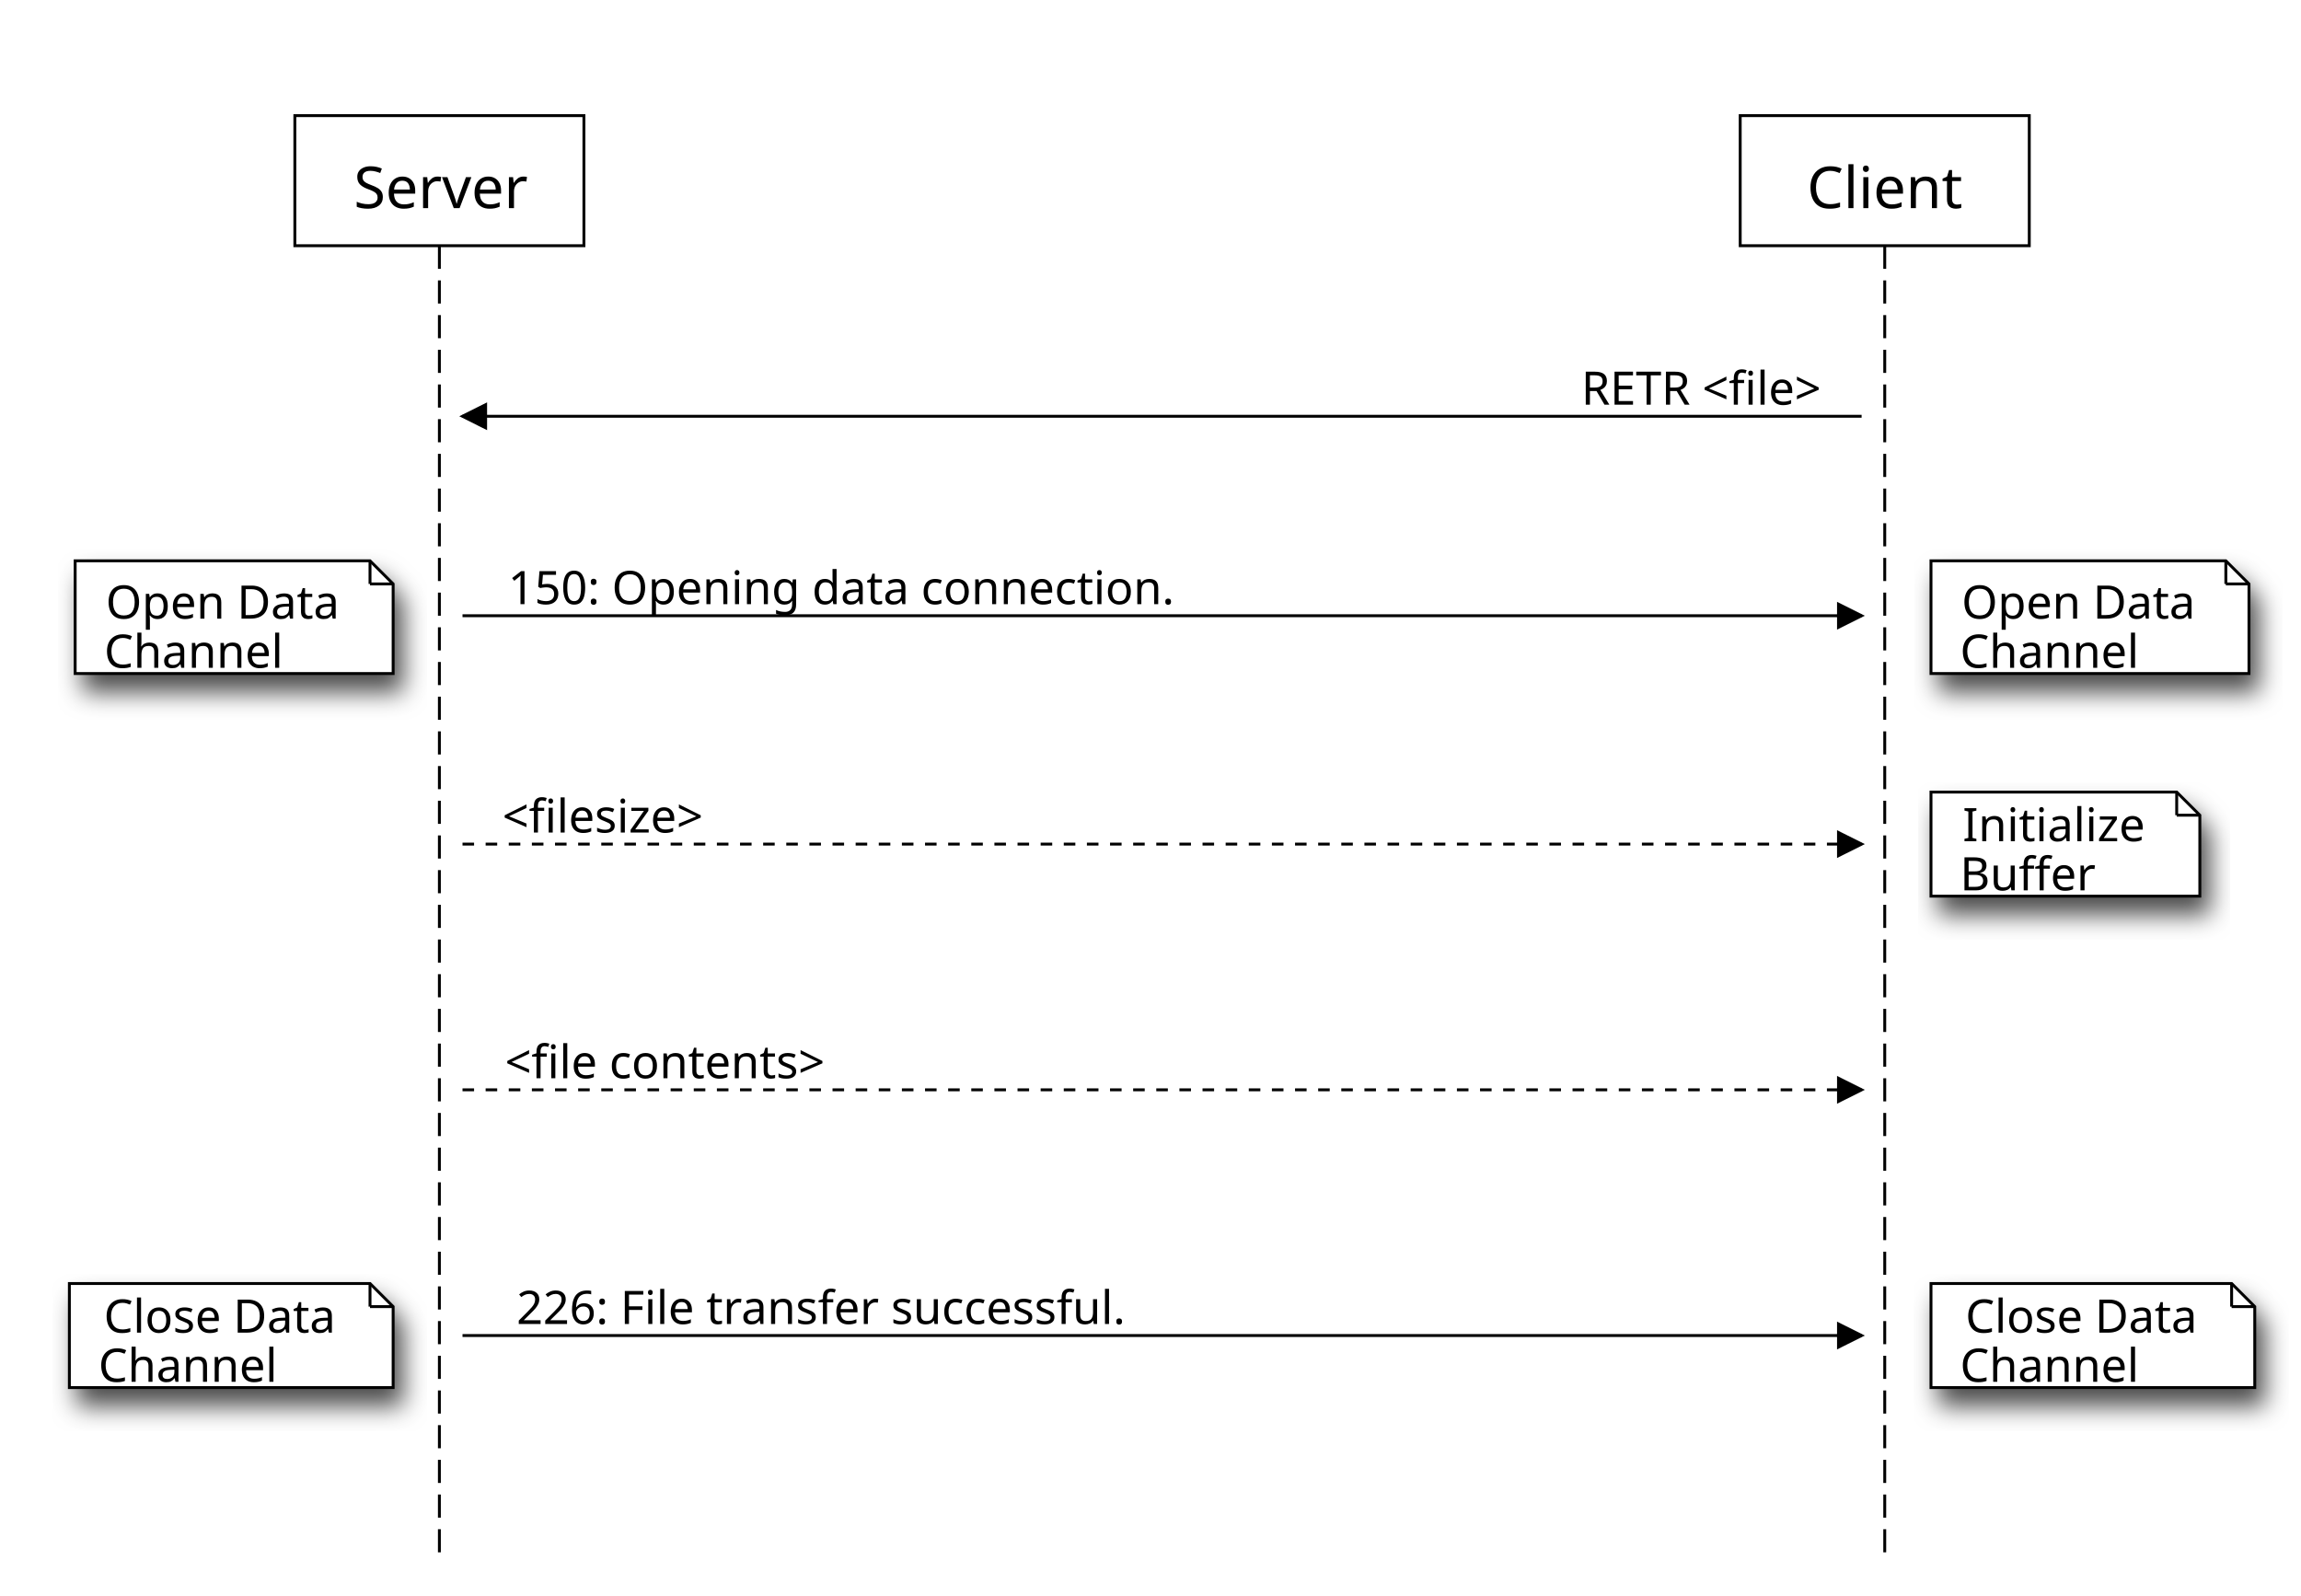
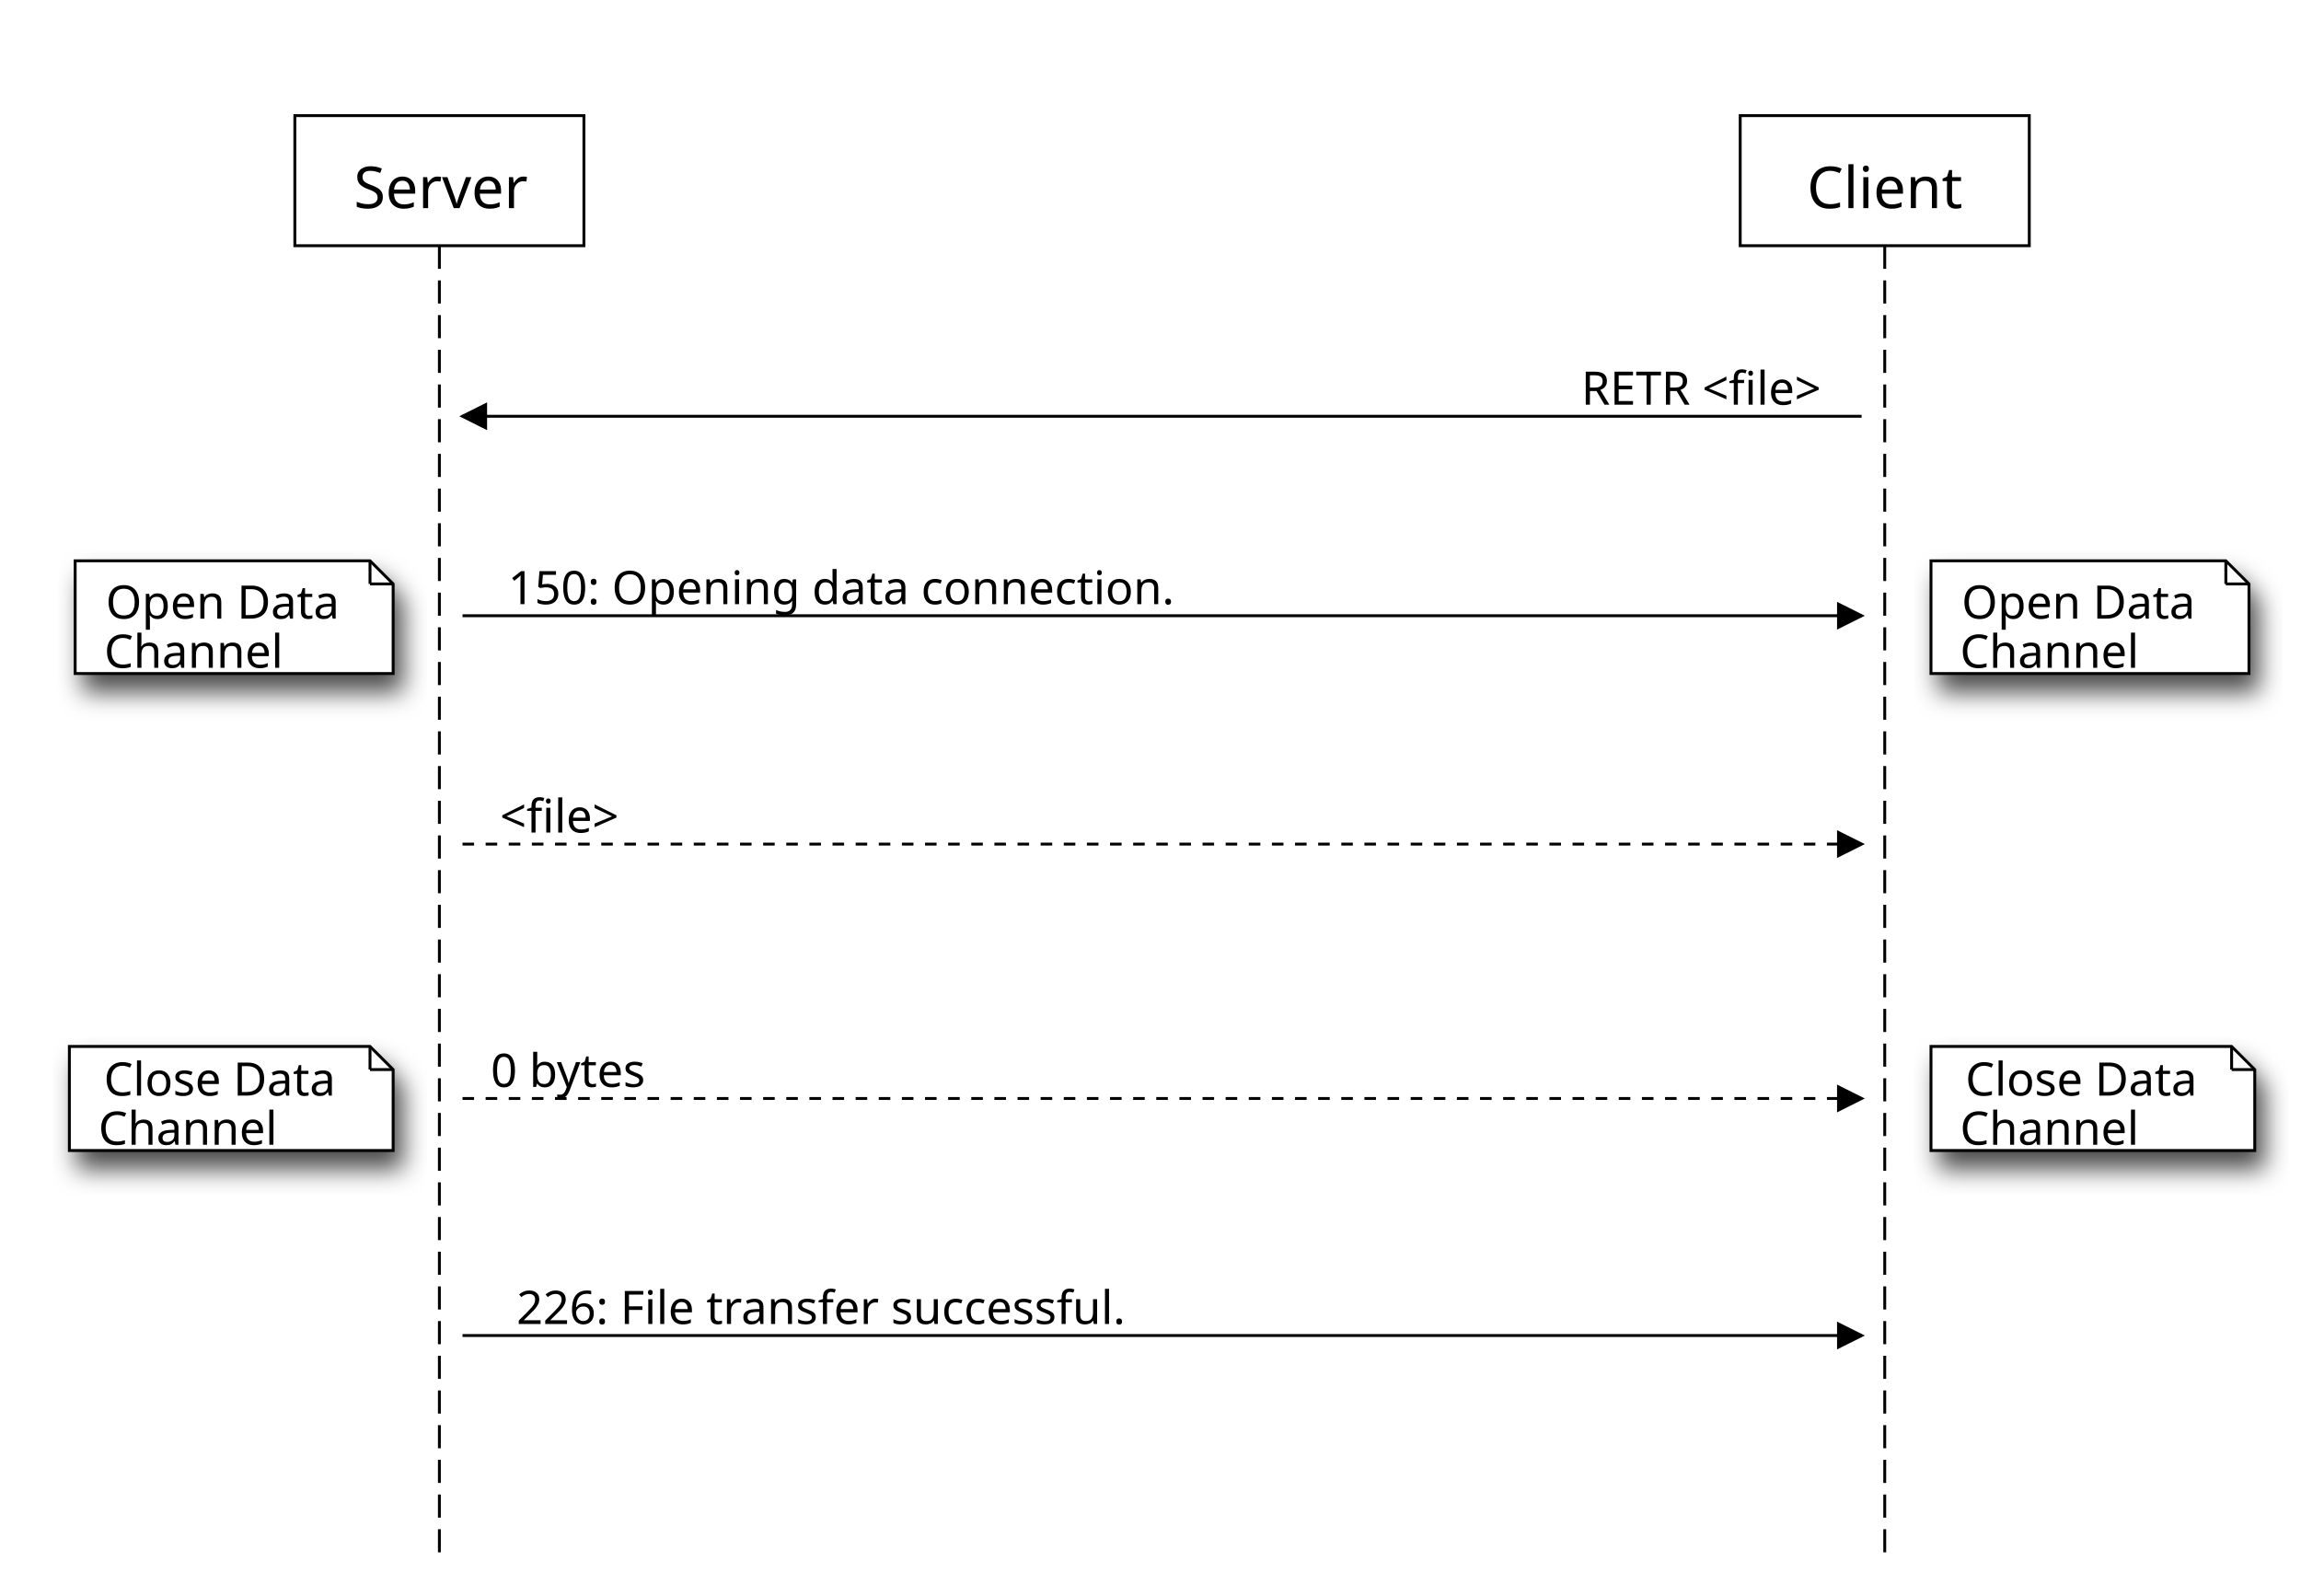
<svg xmlns="http://www.w3.org/2000/svg" viewBox="0 0 796 552" width="796px" height="552px">
  <defs id="defs_block">
    <filter height="1.504" id="filter_blur" width="1.157" x="-0.079" y="-0.252">
      <feGaussianBlur id="feGaussianBlur3780" stdDeviation="4.2" />
    </filter>
  </defs>
  <polygon fill="rgb(0,0,0)" points="29,200 131,200 139,208 139,239 29,239 29,200" stroke="rgb(0,0,0)" style="filter:url(#filter_blur);opacity:0.7;fill-opacity:1" />
  <polygon fill="rgb(0,0,0)" points="671,200 773,200 781,208 781,239 671,239 671,200" stroke="rgb(0,0,0)" style="filter:url(#filter_blur);opacity:0.7;fill-opacity:1" />
-   <polygon fill="rgb(0,0,0)" points="671,280 756,280 764,288 764,316 671,316 671,280" stroke="rgb(0,0,0)" style="filter:url(#filter_blur);opacity:0.7;fill-opacity:1" />
-   <polygon fill="rgb(0,0,0)" points="27,450 131,450 139,458 139,486 27,486 27,450" stroke="rgb(0,0,0)" style="filter:url(#filter_blur);opacity:0.7;fill-opacity:1" />
-   <polygon fill="rgb(0,0,0)" points="671,450 775,450 783,458 783,486 671,486 671,450" stroke="rgb(0,0,0)" style="filter:url(#filter_blur);opacity:0.7;fill-opacity:1" />
+   <polygon fill="rgb(0,0,0)" points="27,368 131,368 139,376 139,404 27,404 27,368" stroke="rgb(0,0,0)" style="filter:url(#filter_blur);opacity:0.7;fill-opacity:1" />
+   <polygon fill="rgb(0,0,0)" points="671,368 775,368 783,376 783,404 671,404 671,368" stroke="rgb(0,0,0)" style="filter:url(#filter_blur);opacity:0.7;fill-opacity:1" />
  <path d="M 152 85 L 152 540" fill="none" stroke="rgb(0,0,0)" stroke-dasharray="8 4" />
  <path d="M 652 85 L 652 540" fill="none" stroke="rgb(0,0,0)" stroke-dasharray="8 4" />
  <rect fill="none" height="45" stroke="rgb(0,0,0)" width="100" x="102" y="40" />
  <text fill="rgb(0,0,0)" font-family="sans-serif" font-size="20" font-style="normal" font-weight="normal" text-anchor="middle" textLength="69" x="152.5" y="72">Server</text>
  <rect fill="none" height="45" stroke="rgb(0,0,0)" width="100" x="602" y="40" />
  <text fill="rgb(0,0,0)" font-family="sans-serif" font-size="20" font-style="normal" font-weight="normal" text-anchor="middle" textLength="60" x="652.0" y="72">Client</text>
  <path d="M 160 144 L 644 144" fill="none" stroke="rgb(0,0,0)" />
  <polygon fill="rgb(0,0,0)" points="168,140 160,144 168,148" stroke="rgb(0,0,0)" />
  <path d="M 160 213 L 644 213" fill="none" stroke="rgb(0,0,0)" />
  <polygon fill="rgb(0,0,0)" points="636,209 644,213 636,217" stroke="rgb(0,0,0)" />
  <polygon fill="rgb(255,255,255)" points="26,194 128,194 136,202 136,233 26,233 26,194" stroke="rgb(0,0,0)" />
  <path d="M 128 194 L 128 202" fill="none" stroke="rgb(0,0,0)" />
  <path d="M 128 202 L 136 202" fill="none" stroke="rgb(0,0,0)" />
  <text fill="rgb(0,0,0)" font-family="sans-serif" font-size="16" font-style="normal" font-weight="normal" text-anchor="middle" textLength="86" x="77.0" y="214">Open Data</text>
  <text fill="rgb(0,0,0)" font-family="sans-serif" font-size="16" font-style="normal" font-weight="normal" text-anchor="middle" textLength="66" x="67.0" y="231">Channel</text>
  <polygon fill="rgb(255,255,255)" points="668,194 770,194 778,202 778,233 668,233 668,194" stroke="rgb(0,0,0)" />
  <path d="M 770 194 L 770 202" fill="none" stroke="rgb(0,0,0)" />
  <path d="M 770 202 L 778 202" fill="none" stroke="rgb(0,0,0)" />
  <text fill="rgb(0,0,0)" font-family="sans-serif" font-size="16" font-style="normal" font-weight="normal" text-anchor="middle" textLength="86" x="719.0" y="214">Open Data</text>
  <text fill="rgb(0,0,0)" font-family="sans-serif" font-size="16" font-style="normal" font-weight="normal" text-anchor="middle" textLength="66" x="709.0" y="231">Channel</text>
  <path d="M 160 292 L 644 292" fill="none" stroke="rgb(0,0,0)" stroke-dasharray="4" />
  <polygon fill="rgb(0,0,0)" points="636,288 644,292 636,296" stroke="rgb(0,0,0)" />
-   <polygon fill="rgb(255,255,255)" points="668,274 753,274 761,282 761,310 668,310 668,274" stroke="rgb(0,0,0)" />
-   <path d="M 753 274 L 753 282" fill="none" stroke="rgb(0,0,0)" />
-   <path d="M 753 282 L 761 282" fill="none" stroke="rgb(0,0,0)" />
-   <text fill="rgb(0,0,0)" font-family="sans-serif" font-size="16" font-style="normal" font-weight="normal" text-anchor="middle" textLength="69" x="710.5" y="291">Initialize</text>
-   <text fill="rgb(0,0,0)" font-family="sans-serif" font-size="16" font-style="normal" font-weight="normal" text-anchor="middle" textLength="51" x="701.5" y="308">Buffer</text>
-   <path d="M 160 377 L 644 377" fill="none" stroke="rgb(0,0,0)" stroke-dasharray="4" />
-   <polygon fill="rgb(0,0,0)" points="636,373 644,377 636,381" stroke="rgb(0,0,0)" />
+   <path d="M 160 380 L 644 380" fill="none" stroke="rgb(0,0,0)" stroke-dasharray="4" />
+   <polygon fill="rgb(0,0,0)" points="636,376 644,380 636,384" stroke="rgb(0,0,0)" />
+   <polygon fill="rgb(255,255,255)" points="24,362 128,362 136,370 136,398 24,398 24,362" stroke="rgb(0,0,0)" />
+   <path d="M 128 362 L 128 370" fill="none" stroke="rgb(0,0,0)" />
+   <path d="M 128 370 L 136 370" fill="none" stroke="rgb(0,0,0)" />
+   <text fill="rgb(0,0,0)" font-family="sans-serif" font-size="16" font-style="normal" font-weight="normal" text-anchor="middle" textLength="88" x="76.0" y="379">Close Data</text>
+   <text fill="rgb(0,0,0)" font-family="sans-serif" font-size="16" font-style="normal" font-weight="normal" text-anchor="middle" textLength="66" x="65.0" y="396">Channel</text>
+   <polygon fill="rgb(255,255,255)" points="668,362 772,362 780,370 780,398 668,398 668,362" stroke="rgb(0,0,0)" />
+   <path d="M 772 362 L 772 370" fill="none" stroke="rgb(0,0,0)" />
+   <path d="M 772 370 L 780 370" fill="none" stroke="rgb(0,0,0)" />
+   <text fill="rgb(0,0,0)" font-family="sans-serif" font-size="16" font-style="normal" font-weight="normal" text-anchor="middle" textLength="88" x="720.0" y="379">Close Data</text>
+   <text fill="rgb(0,0,0)" font-family="sans-serif" font-size="16" font-style="normal" font-weight="normal" text-anchor="middle" textLength="66" x="709.0" y="396">Channel</text>
  <path d="M 160 462 L 644 462" fill="none" stroke="rgb(0,0,0)" />
  <polygon fill="rgb(0,0,0)" points="636,458 644,462 636,466" stroke="rgb(0,0,0)" />
-   <polygon fill="rgb(255,255,255)" points="24,444 128,444 136,452 136,480 24,480 24,444" stroke="rgb(0,0,0)" />
-   <path d="M 128 444 L 128 452" fill="none" stroke="rgb(0,0,0)" />
-   <path d="M 128 452 L 136 452" fill="none" stroke="rgb(0,0,0)" />
-   <text fill="rgb(0,0,0)" font-family="sans-serif" font-size="16" font-style="normal" font-weight="normal" text-anchor="middle" textLength="88" x="76.0" y="461">Close Data</text>
-   <text fill="rgb(0,0,0)" font-family="sans-serif" font-size="16" font-style="normal" font-weight="normal" text-anchor="middle" textLength="66" x="65.0" y="478">Channel</text>
-   <polygon fill="rgb(255,255,255)" points="668,444 772,444 780,452 780,480 668,480 668,444" stroke="rgb(0,0,0)" />
-   <path d="M 772 444 L 772 452" fill="none" stroke="rgb(0,0,0)" />
-   <path d="M 772 452 L 780 452" fill="none" stroke="rgb(0,0,0)" />
-   <text fill="rgb(0,0,0)" font-family="sans-serif" font-size="16" font-style="normal" font-weight="normal" text-anchor="middle" textLength="88" x="720.0" y="461">Close Data</text>
-   <text fill="rgb(0,0,0)" font-family="sans-serif" font-size="16" font-style="normal" font-weight="normal" text-anchor="middle" textLength="66" x="709.0" y="478">Channel</text>
  <text fill="rgb(0,0,0)" font-family="sans-serif" font-size="16" font-style="normal" font-weight="normal" text-anchor="middle" textLength="103" x="588.5" y="140">RETR &lt;file&gt;</text>
  <text fill="rgb(0,0,0)" font-family="sans-serif" font-size="16" font-style="normal" font-weight="normal" text-anchor="middle" textLength="246" x="291.0" y="209">150: Opening data connection.</text>
-   <text fill="rgb(0,0,0)" font-family="sans-serif" font-size="16" font-style="normal" font-weight="normal" text-anchor="middle" textLength="81" x="208.5" y="288">&lt;filesize&gt;</text>
-   <text fill="rgb(0,0,0)" font-family="sans-serif" font-size="16" font-style="normal" font-weight="normal" text-anchor="middle" textLength="124" x="230.0" y="373">&lt;file contents&gt;</text>
+   <text fill="rgb(0,0,0)" font-family="sans-serif" font-size="16" font-style="normal" font-weight="normal" text-anchor="middle" textLength="51" x="193.5" y="288">&lt;file&gt;</text>
+   <text fill="rgb(0,0,0)" font-family="sans-serif" font-size="16" font-style="normal" font-weight="normal" text-anchor="middle" textLength="57" x="196.5" y="376">0 bytes</text>
  <text fill="rgb(0,0,0)" font-family="sans-serif" font-size="16" font-style="normal" font-weight="normal" text-anchor="middle" textLength="232" x="284.0" y="458">226: File transfer successful.</text>
</svg>
